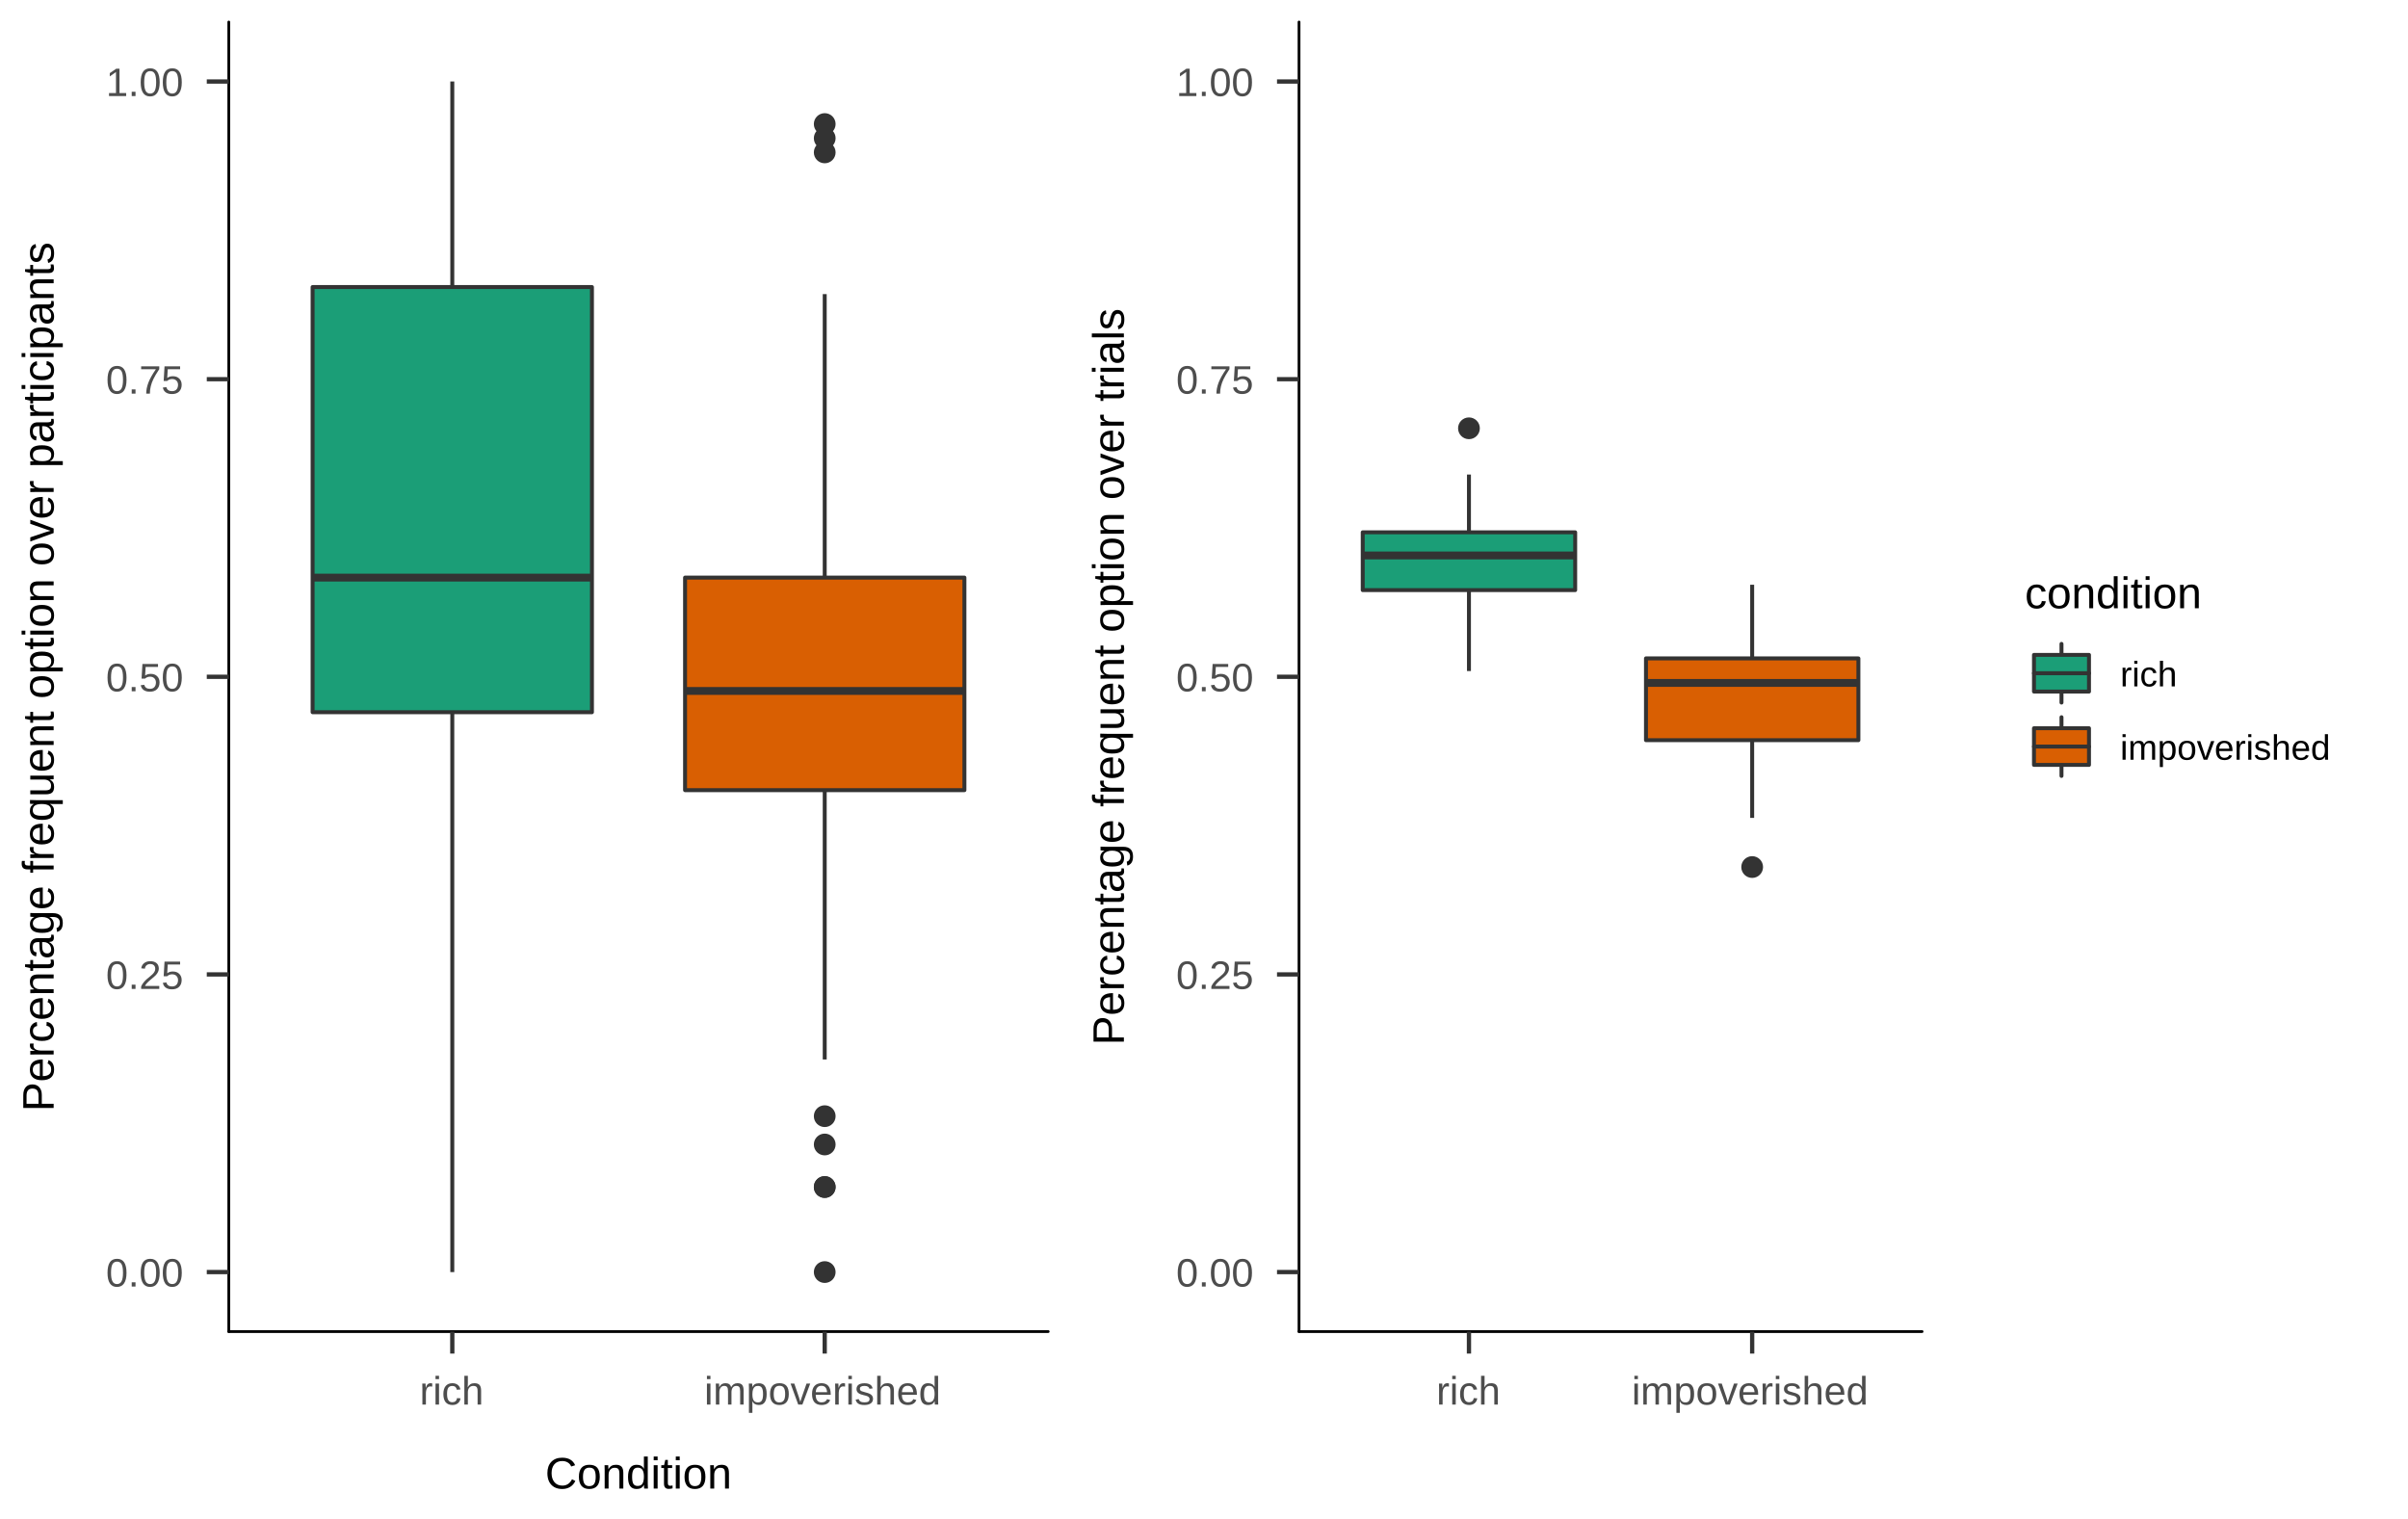
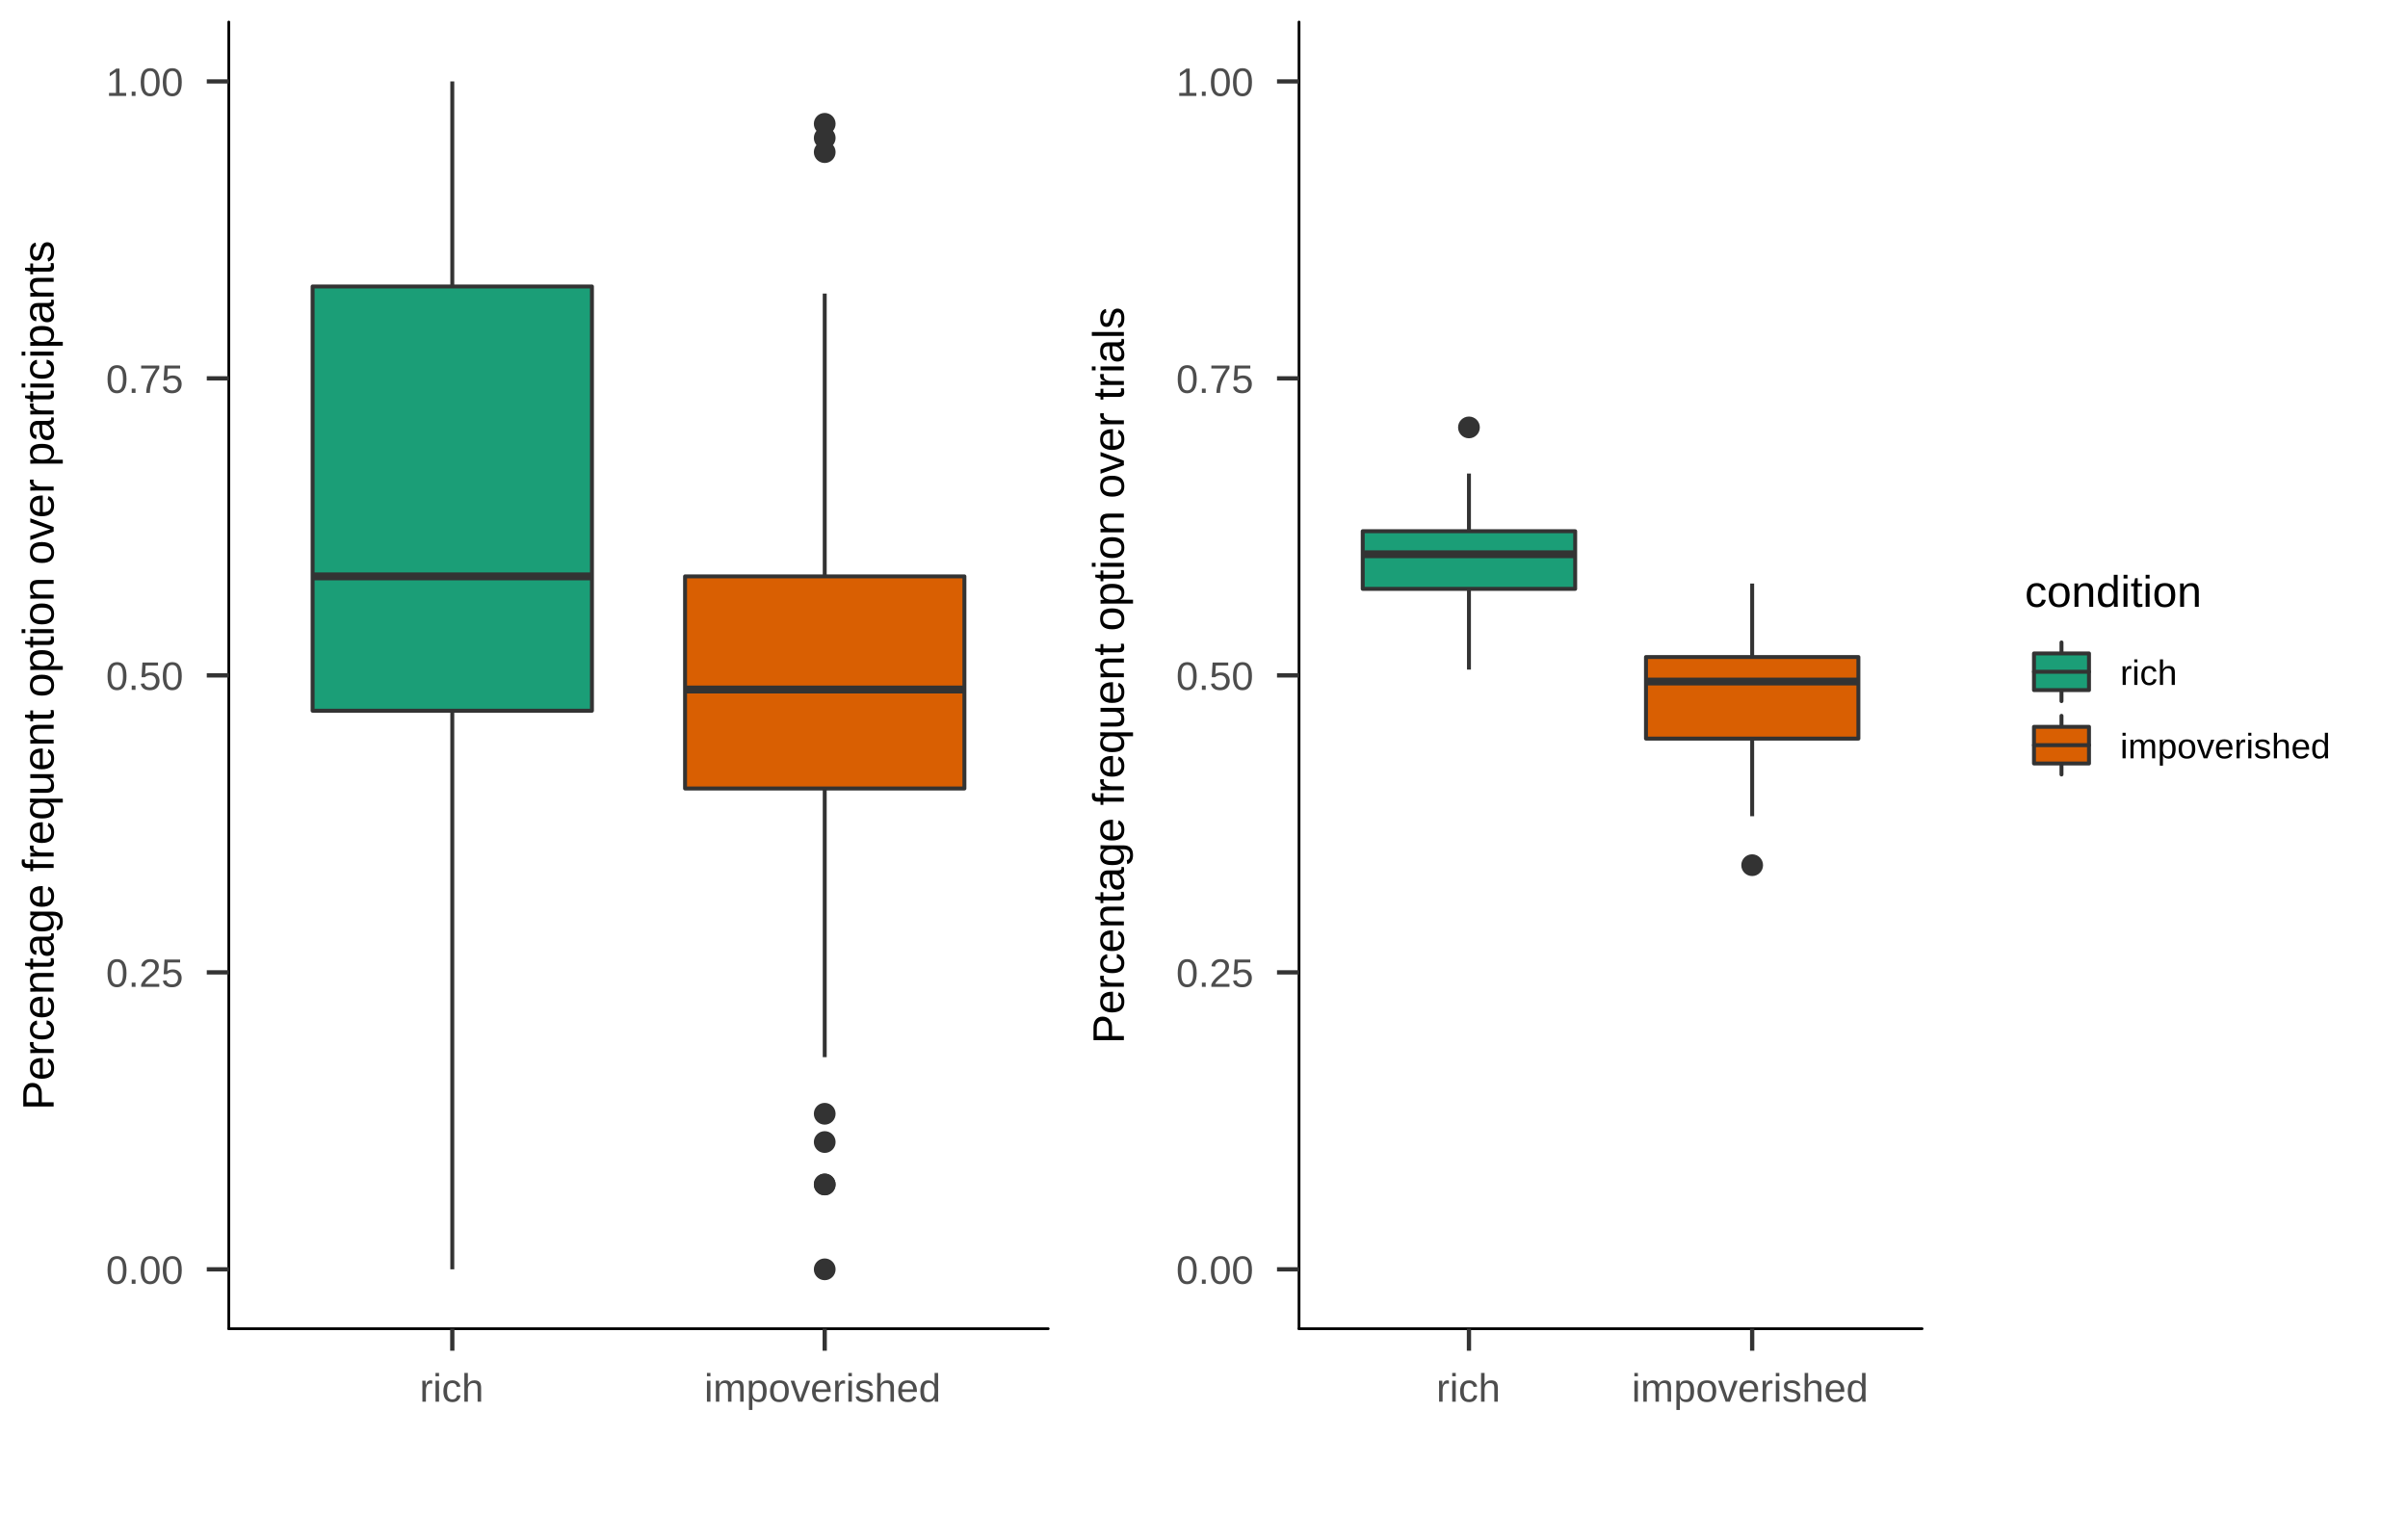
- <svg xmlns="http://www.w3.org/2000/svg" viewBox="0 0 654.00 412.50">
+ <svg xmlns="http://www.w3.org/2000/svg" viewBox="0 0 654.00 411.75">
  <defs>
    <style type="text/css">
    line, polyline, path, rect, circle {
      fill: none;
      stroke: #000000;
      stroke-linecap: round;
      stroke-linejoin: round;
      stroke-miterlimit: 10.00;
    }
  </style>
  </defs>
  <rect width="100%" height="100%" style="stroke: none; fill: #FFFFFF;" />
  <defs>
-     <clipPath id="cpMHwyOTAuNjY3fDQxMi41fDA=">
-       <rect x="0.00" y="0.00" width="290.67" height="412.50" />
+     <clipPath id="cpMHwyOTAuNjY3fDQxMS43NXww">
+       <rect x="0.00" y="0.00" width="290.67" height="411.75" />
    </clipPath>
  </defs>
-   <rect x="0.00" y="0.00" width="290.67" height="412.50" style="stroke-width: 1.16; stroke: #FFFFFF; fill: #FFFFFF;" clip-path="url(#cpMHwyOTAuNjY3fDQxMi41fDA=)" />
+   <rect x="0.00" y="0.00" width="290.67" height="411.75" style="stroke-width: 1.16; stroke: #FFFFFF; fill: #FFFFFF;" clip-path="url(#cpMHwyOTAuNjY3fDQxMS43NXww)" />
  <defs>
-     <clipPath id="cpMHw2NTR8NDEyLjV8MA==">
-       <rect x="0.00" y="0.00" width="654.00" height="412.50" />
+     <clipPath id="cpMHw2NTR8NDExLjc1fDA=">
+       <rect x="0.00" y="0.00" width="654.00" height="411.75" />
    </clipPath>
  </defs>
  <defs>
-     <clipPath id="cpNjIuMTQwOHwyODQuNjg5fDM2MS42NDN8NS45Nzc1OA==">
-       <rect x="62.14" y="5.98" width="222.55" height="355.67" />
+     <clipPath id="cpNjIuMTQwOHwyODQuNjg5fDM2MC44OTN8NS45Nzc1OA==">
+       <rect x="62.14" y="5.98" width="222.55" height="354.92" />
    </clipPath>
  </defs>
-   <rect x="62.14" y="5.98" width="222.55" height="355.67" style="stroke-width: 1.16; stroke: none; fill: #FFFFFF;" clip-path="url(#cpNjIuMTQwOHwyODQuNjg5fDM2MS42NDN8NS45Nzc1OA==)" />
-   <line x1="122.84" y1="77.96" x2="122.84" y2="22.14" style="stroke-width: 1.07; stroke: #333333; stroke-linecap: butt;" clip-path="url(#cpNjIuMTQwOHwyODQuNjg5fDM2MS42NDN8NS45Nzc1OA==)" />
-   <line x1="122.84" y1="193.43" x2="122.84" y2="345.48" style="stroke-width: 1.07; stroke: #333333; stroke-linecap: butt;" clip-path="url(#cpNjIuMTQwOHwyODQuNjg5fDM2MS42NDN8NS45Nzc1OA==)" />
-   <polyline points="84.90,77.96 84.90,193.43 160.77,193.43 160.77,77.96 84.90,77.96 " style="stroke-width: 1.07; stroke: #333333; fill: #1B9E77;" clip-path="url(#cpNjIuMTQwOHwyODQuNjg5fDM2MS42NDN8NS45Nzc1OA==)" />
-   <line x1="84.90" y1="156.87" x2="160.77" y2="156.87" style="stroke-width: 2.13; stroke: #333333; stroke-linecap: butt;" clip-path="url(#cpNjIuMTQwOHwyODQuNjg5fDM2MS42NDN8NS45Nzc1OA==)" />
-   <circle cx="223.99" cy="345.48" r="1.95pt" style="stroke-width: 0.71; stroke: #333333; fill: #333333;" clip-path="url(#cpNjIuMTQwOHwyODQuNjg5fDM2MS42NDN8NS45Nzc1OA==)" />
-   <circle cx="223.99" cy="322.38" r="1.95pt" style="stroke-width: 0.71; stroke: #333333; fill: #333333;" clip-path="url(#cpNjIuMTQwOHwyODQuNjg5fDM2MS42NDN8NS45Nzc1OA==)" />
-   <circle cx="223.99" cy="37.54" r="1.95pt" style="stroke-width: 0.71; stroke: #333333; fill: #333333;" clip-path="url(#cpNjIuMTQwOHwyODQuNjg5fDM2MS42NDN8NS45Nzc1OA==)" />
-   <circle cx="223.99" cy="303.14" r="1.95pt" style="stroke-width: 0.71; stroke: #333333; fill: #333333;" clip-path="url(#cpNjIuMTQwOHwyODQuNjg5fDM2MS42NDN8NS45Nzc1OA==)" />
-   <circle cx="223.99" cy="322.38" r="1.95pt" style="stroke-width: 0.71; stroke: #333333; fill: #333333;" clip-path="url(#cpNjIuMTQwOHwyODQuNjg5fDM2MS42NDN8NS45Nzc1OA==)" />
-   <circle cx="223.99" cy="41.39" r="1.95pt" style="stroke-width: 0.71; stroke: #333333; fill: #333333;" clip-path="url(#cpNjIuMTQwOHwyODQuNjg5fDM2MS42NDN8NS45Nzc1OA==)" />
-   <circle cx="223.99" cy="310.83" r="1.95pt" style="stroke-width: 0.71; stroke: #333333; fill: #333333;" clip-path="url(#cpNjIuMTQwOHwyODQuNjg5fDM2MS42NDN8NS45Nzc1OA==)" />
-   <circle cx="223.99" cy="33.69" r="1.95pt" style="stroke-width: 0.71; stroke: #333333; fill: #333333;" clip-path="url(#cpNjIuMTQwOHwyODQuNjg5fDM2MS42NDN8NS45Nzc1OA==)" />
-   <line x1="223.99" y1="156.87" x2="223.99" y2="79.88" style="stroke-width: 1.07; stroke: #333333; stroke-linecap: butt;" clip-path="url(#cpNjIuMTQwOHwyODQuNjg5fDM2MS42NDN8NS45Nzc1OA==)" />
-   <line x1="223.99" y1="214.60" x2="223.99" y2="287.74" style="stroke-width: 1.07; stroke: #333333; stroke-linecap: butt;" clip-path="url(#cpNjIuMTQwOHwyODQuNjg5fDM2MS42NDN8NS45Nzc1OA==)" />
-   <polyline points="186.06,156.87 186.06,214.60 261.93,214.60 261.93,156.87 186.06,156.87 " style="stroke-width: 1.07; stroke: #333333; fill: #D95F02;" clip-path="url(#cpNjIuMTQwOHwyODQuNjg5fDM2MS42NDN8NS45Nzc1OA==)" />
-   <line x1="186.06" y1="187.66" x2="261.93" y2="187.66" style="stroke-width: 2.13; stroke: #333333; stroke-linecap: butt;" clip-path="url(#cpNjIuMTQwOHwyODQuNjg5fDM2MS42NDN8NS45Nzc1OA==)" />
+   <rect x="62.14" y="5.98" width="222.55" height="354.92" style="stroke-width: 1.16; stroke: none; fill: #FFFFFF;" clip-path="url(#cpNjIuMTQwOHwyODQuNjg5fDM2MC44OTN8NS45Nzc1OA==)" />
+   <line x1="122.84" y1="77.81" x2="122.84" y2="22.11" style="stroke-width: 1.07; stroke: #333333; stroke-linecap: butt;" clip-path="url(#cpNjIuMTQwOHwyODQuNjg5fDM2MC44OTN8NS45Nzc1OA==)" />
+   <line x1="122.84" y1="193.04" x2="122.84" y2="344.76" style="stroke-width: 1.07; stroke: #333333; stroke-linecap: butt;" clip-path="url(#cpNjIuMTQwOHwyODQuNjg5fDM2MC44OTN8NS45Nzc1OA==)" />
+   <polyline points="84.90,77.81 84.90,193.04 160.77,193.04 160.77,77.81 84.90,77.81 " style="stroke-width: 1.07; stroke: #333333; fill: #1B9E77;" clip-path="url(#cpNjIuMTQwOHwyODQuNjg5fDM2MC44OTN8NS45Nzc1OA==)" />
+   <line x1="84.90" y1="156.55" x2="160.77" y2="156.55" style="stroke-width: 2.13; stroke: #333333; stroke-linecap: butt;" clip-path="url(#cpNjIuMTQwOHwyODQuNjg5fDM2MC44OTN8NS45Nzc1OA==)" />
+   <circle cx="223.99" cy="344.76" r="1.95pt" style="stroke-width: 0.71; stroke: #333333; fill: #333333;" clip-path="url(#cpNjIuMTQwOHwyODQuNjg5fDM2MC44OTN8NS45Nzc1OA==)" />
+   <circle cx="223.99" cy="321.71" r="1.95pt" style="stroke-width: 0.71; stroke: #333333; fill: #333333;" clip-path="url(#cpNjIuMTQwOHwyODQuNjg5fDM2MC44OTN8NS45Nzc1OA==)" />
+   <circle cx="223.99" cy="37.47" r="1.95pt" style="stroke-width: 0.71; stroke: #333333; fill: #333333;" clip-path="url(#cpNjIuMTQwOHwyODQuNjg5fDM2MC44OTN8NS45Nzc1OA==)" />
+   <circle cx="223.99" cy="302.51" r="1.95pt" style="stroke-width: 0.71; stroke: #333333; fill: #333333;" clip-path="url(#cpNjIuMTQwOHwyODQuNjg5fDM2MC44OTN8NS45Nzc1OA==)" />
+   <circle cx="223.99" cy="321.71" r="1.95pt" style="stroke-width: 0.71; stroke: #333333; fill: #333333;" clip-path="url(#cpNjIuMTQwOHwyODQuNjg5fDM2MC44OTN8NS45Nzc1OA==)" />
+   <circle cx="223.99" cy="41.32" r="1.95pt" style="stroke-width: 0.71; stroke: #333333; fill: #333333;" clip-path="url(#cpNjIuMTQwOHwyODQuNjg5fDM2MC44OTN8NS45Nzc1OA==)" />
+   <circle cx="223.99" cy="310.19" r="1.95pt" style="stroke-width: 0.71; stroke: #333333; fill: #333333;" clip-path="url(#cpNjIuMTQwOHwyODQuNjg5fDM2MC44OTN8NS45Nzc1OA==)" />
+   <circle cx="223.99" cy="33.63" r="1.95pt" style="stroke-width: 0.71; stroke: #333333; fill: #333333;" clip-path="url(#cpNjIuMTQwOHwyODQuNjg5fDM2MC44OTN8NS45Nzc1OA==)" />
+   <line x1="223.99" y1="156.55" x2="223.99" y2="79.73" style="stroke-width: 1.07; stroke: #333333; stroke-linecap: butt;" clip-path="url(#cpNjIuMTQwOHwyODQuNjg5fDM2MC44OTN8NS45Nzc1OA==)" />
+   <line x1="223.99" y1="214.16" x2="223.99" y2="287.14" style="stroke-width: 1.07; stroke: #333333; stroke-linecap: butt;" clip-path="url(#cpNjIuMTQwOHwyODQuNjg5fDM2MC44OTN8NS45Nzc1OA==)" />
+   <polyline points="186.06,156.55 186.06,214.16 261.93,214.16 261.93,156.55 186.06,156.55 " style="stroke-width: 1.07; stroke: #333333; fill: #D95F02;" clip-path="url(#cpNjIuMTQwOHwyODQuNjg5fDM2MC44OTN8NS45Nzc1OA==)" />
+   <line x1="186.06" y1="187.28" x2="261.93" y2="187.28" style="stroke-width: 2.13; stroke: #333333; stroke-linecap: butt;" clip-path="url(#cpNjIuMTQwOHwyODQuNjg5fDM2MC44OTN8NS45Nzc1OA==)" />
  <defs>
-     <clipPath id="cpMHw2NTR8NDEyLjV8MA==">
-       <rect x="0.00" y="0.00" width="654.00" height="412.50" />
+     <clipPath id="cpMHw2NTR8NDExLjc1fDA=">
+       <rect x="0.00" y="0.00" width="654.00" height="411.75" />
    </clipPath>
  </defs>
-   <polyline points="62.14,361.64 62.14,5.98 " style="stroke-width: 0.75;" clip-path="url(#cpMHw2NTR8NDEyLjV8MA==)" />
-   <g clip-path="url(#cpMHw2NTR8NDEyLjV8MA==)">
-     <text x="28.78" y="349.41" style="font-size: 10.80px; fill: #4D4D4D; font-family: Arial;" textLength="21.41px" lengthAdjust="spacingAndGlyphs">0.00</text>
+   <polyline points="62.14,360.89 62.14,5.98 " style="stroke-width: 0.75;" clip-path="url(#cpMHw2NTR8NDExLjc1fDA=)" />
+   <g clip-path="url(#cpMHw2NTR8NDExLjc1fDA=)">
+     <text x="28.78" y="348.70" style="font-size: 10.80px; fill: #4D4D4D; font-family: Arial;" textLength="21.41px" lengthAdjust="spacingAndGlyphs">0.00</text>
  </g>
-   <g clip-path="url(#cpMHw2NTR8NDEyLjV8MA==)">
-     <text x="28.78" y="268.58" style="font-size: 10.80px; fill: #4D4D4D; font-family: Arial;" textLength="21.41px" lengthAdjust="spacingAndGlyphs">0.25</text>
+   <g clip-path="url(#cpMHw2NTR8NDExLjc1fDA=)">
+     <text x="28.78" y="268.04" style="font-size: 10.80px; fill: #4D4D4D; font-family: Arial;" textLength="21.41px" lengthAdjust="spacingAndGlyphs">0.25</text>
  </g>
-   <g clip-path="url(#cpMHw2NTR8NDEyLjV8MA==)">
-     <text x="28.78" y="187.75" style="font-size: 10.80px; fill: #4D4D4D; font-family: Arial;" textLength="21.41px" lengthAdjust="spacingAndGlyphs">0.50</text>
+   <g clip-path="url(#cpMHw2NTR8NDExLjc1fDA=)">
+     <text x="28.78" y="187.37" style="font-size: 10.80px; fill: #4D4D4D; font-family: Arial;" textLength="21.41px" lengthAdjust="spacingAndGlyphs">0.50</text>
  </g>
-   <g clip-path="url(#cpMHw2NTR8NDEyLjV8MA==)">
-     <text x="28.78" y="106.91" style="font-size: 10.80px; fill: #4D4D4D; font-family: Arial;" textLength="21.41px" lengthAdjust="spacingAndGlyphs">0.75</text>
+   <g clip-path="url(#cpMHw2NTR8NDExLjc1fDA=)">
+     <text x="28.78" y="106.71" style="font-size: 10.80px; fill: #4D4D4D; font-family: Arial;" textLength="21.41px" lengthAdjust="spacingAndGlyphs">0.75</text>
  </g>
-   <g clip-path="url(#cpMHw2NTR8NDEyLjV8MA==)">
-     <text x="28.78" y="26.08" style="font-size: 10.80px; fill: #4D4D4D; font-family: Arial;" textLength="21.41px" lengthAdjust="spacingAndGlyphs">1.00</text>
+   <g clip-path="url(#cpMHw2NTR8NDExLjc1fDA=)">
+     <text x="28.78" y="26.05" style="font-size: 10.80px; fill: #4D4D4D; font-family: Arial;" textLength="21.41px" lengthAdjust="spacingAndGlyphs">1.00</text>
  </g>
-   <polyline points="56.16,345.48 62.14,345.48 " style="stroke-width: 1.16; stroke: #333333; stroke-linecap: butt;" clip-path="url(#cpMHw2NTR8NDEyLjV8MA==)" />
-   <polyline points="56.16,264.64 62.14,264.64 " style="stroke-width: 1.16; stroke: #333333; stroke-linecap: butt;" clip-path="url(#cpMHw2NTR8NDEyLjV8MA==)" />
-   <polyline points="56.16,183.81 62.14,183.81 " style="stroke-width: 1.16; stroke: #333333; stroke-linecap: butt;" clip-path="url(#cpMHw2NTR8NDEyLjV8MA==)" />
-   <polyline points="56.16,102.98 62.14,102.98 " style="stroke-width: 1.16; stroke: #333333; stroke-linecap: butt;" clip-path="url(#cpMHw2NTR8NDEyLjV8MA==)" />
-   <polyline points="56.16,22.14 62.14,22.14 " style="stroke-width: 1.16; stroke: #333333; stroke-linecap: butt;" clip-path="url(#cpMHw2NTR8NDEyLjV8MA==)" />
-   <polyline points="62.14,361.64 284.69,361.64 " style="stroke-width: 0.75;" clip-path="url(#cpMHw2NTR8NDEyLjV8MA==)" />
-   <polyline points="122.84,367.62 122.84,361.64 " style="stroke-width: 1.16; stroke: #333333; stroke-linecap: butt;" clip-path="url(#cpMHw2NTR8NDEyLjV8MA==)" />
-   <polyline points="223.99,367.62 223.99,361.64 " style="stroke-width: 1.16; stroke: #333333; stroke-linecap: butt;" clip-path="url(#cpMHw2NTR8NDEyLjV8MA==)" />
-   <g clip-path="url(#cpMHw2NTR8NDEyLjV8MA==)">
-     <text x="113.97" y="381.47" style="font-size: 10.80px; fill: #4D4D4D; font-family: Arial;" textLength="17.72px" lengthAdjust="spacingAndGlyphs">rich</text>
+   <polyline points="56.16,344.76 62.14,344.76 " style="stroke-width: 1.16; stroke: #333333; stroke-linecap: butt;" clip-path="url(#cpMHw2NTR8NDExLjc1fDA=)" />
+   <polyline points="56.16,264.10 62.14,264.10 " style="stroke-width: 1.16; stroke: #333333; stroke-linecap: butt;" clip-path="url(#cpMHw2NTR8NDExLjc1fDA=)" />
+   <polyline points="56.16,183.44 62.14,183.44 " style="stroke-width: 1.16; stroke: #333333; stroke-linecap: butt;" clip-path="url(#cpMHw2NTR8NDExLjc1fDA=)" />
+   <polyline points="56.16,102.77 62.14,102.77 " style="stroke-width: 1.16; stroke: #333333; stroke-linecap: butt;" clip-path="url(#cpMHw2NTR8NDExLjc1fDA=)" />
+   <polyline points="56.16,22.11 62.14,22.11 " style="stroke-width: 1.16; stroke: #333333; stroke-linecap: butt;" clip-path="url(#cpMHw2NTR8NDExLjc1fDA=)" />
+   <polyline points="62.14,360.89 284.69,360.89 " style="stroke-width: 0.75;" clip-path="url(#cpMHw2NTR8NDExLjc1fDA=)" />
+   <polyline points="122.84,366.87 122.84,360.89 " style="stroke-width: 1.16; stroke: #333333; stroke-linecap: butt;" clip-path="url(#cpMHw2NTR8NDExLjc1fDA=)" />
+   <polyline points="223.99,366.87 223.99,360.89 " style="stroke-width: 1.16; stroke: #333333; stroke-linecap: butt;" clip-path="url(#cpMHw2NTR8NDExLjc1fDA=)" />
+   <g clip-path="url(#cpMHw2NTR8NDExLjc1fDA=)">
+     <text x="113.97" y="380.72" style="font-size: 10.80px; fill: #4D4D4D; font-family: Arial;" textLength="17.72px" lengthAdjust="spacingAndGlyphs">rich</text>
  </g>
-   <g clip-path="url(#cpMHw2NTR8NDEyLjV8MA==)">
-     <text x="191.28" y="381.47" style="font-size: 10.80px; fill: #4D4D4D; font-family: Arial;" textLength="65.42px" lengthAdjust="spacingAndGlyphs">impoverished</text>
+   <g clip-path="url(#cpMHw2NTR8NDExLjc1fDA=)">
+     <text x="191.28" y="380.72" style="font-size: 10.80px; fill: #4D4D4D; font-family: Arial;" textLength="65.42px" lengthAdjust="spacingAndGlyphs">impoverished</text>
  </g>
-   <g clip-path="url(#cpMHw2NTR8NDEyLjV8MA==)">
-     <text x="148.06" y="404.27" style="font-size: 12.00px; font-family: Arial;" textLength="50.70px" lengthAdjust="spacingAndGlyphs">Condition</text>
+   <g clip-path="url(#cpMHw2NTR8NDExLjc1fDA=)">
+     <text x="171.75" y="403.52" style="font-size: 12.00px; font-family: Arial;" textLength="3.33px" lengthAdjust="spacingAndGlyphs"> </text>
  </g>
-   <g clip-path="url(#cpMHw2NTR8NDEyLjV8MA==)">
-     <text transform="translate(14.57,301.89) rotate(-90)" style="font-size: 12.00px; font-family: Arial;" textLength="236.15px" lengthAdjust="spacingAndGlyphs">Percentage frequent option over participants</text>
+   <g clip-path="url(#cpMHw2NTR8NDExLjc1fDA=)">
+     <text transform="translate(14.57,301.51) rotate(-90)" style="font-size: 12.00px; font-family: Arial;" textLength="236.15px" lengthAdjust="spacingAndGlyphs">Percentage frequent option over participants</text>
  </g>
  <defs>
-     <clipPath id="cpMjkwLjY2N3w2NTR8NDEyLjV8MA==">
-       <rect x="290.67" y="0.00" width="363.33" height="412.50" />
+     <clipPath id="cpMjkwLjY2N3w2NTR8NDExLjc1fDA=">
+       <rect x="290.67" y="0.00" width="363.33" height="411.75" />
    </clipPath>
  </defs>
-   <rect x="290.67" y="0.00" width="363.33" height="412.50" style="stroke-width: 1.16; stroke: #FFFFFF; fill: #FFFFFF;" clip-path="url(#cpMjkwLjY2N3w2NTR8NDEyLjV8MA==)" />
+   <rect x="290.67" y="0.00" width="363.33" height="411.75" style="stroke-width: 1.16; stroke: #FFFFFF; fill: #FFFFFF;" clip-path="url(#cpMjkwLjY2N3w2NTR8NDExLjc1fDA=)" />
  <defs>
-     <clipPath id="cpMHw2NTR8NDEyLjV8MA==">
-       <rect x="0.00" y="0.00" width="654.00" height="412.50" />
+     <clipPath id="cpMHw2NTR8NDExLjc1fDA=">
+       <rect x="0.00" y="0.00" width="654.00" height="411.75" />
    </clipPath>
  </defs>
  <defs>
-     <clipPath id="cpMzUyLjgwOHw1MjIuMDM0fDM2MS42NDN8NS45Nzc1OA==">
-       <rect x="352.81" y="5.98" width="169.23" height="355.67" />
+     <clipPath id="cpMzUyLjgwOHw1MjIuMDM0fDM2MC44OTN8NS45Nzc1OA==">
+       <rect x="352.81" y="5.98" width="169.23" height="354.92" />
    </clipPath>
  </defs>
-   <rect x="352.81" y="5.98" width="169.23" height="355.67" style="stroke-width: 1.16; stroke: none; fill: #FFFFFF;" clip-path="url(#cpMzUyLjgwOHw1MjIuMDM0fDM2MS42NDN8NS45Nzc1OA==)" />
-   <circle cx="398.96" cy="116.32" r="1.95pt" style="stroke-width: 0.71; stroke: #333333; fill: #333333;" clip-path="url(#cpMzUyLjgwOHw1MjIuMDM0fDM2MS42NDN8NS45Nzc1OA==)" />
-   <line x1="398.96" y1="144.57" x2="398.96" y2="128.88" style="stroke-width: 1.07; stroke: #333333; stroke-linecap: butt;" clip-path="url(#cpMzUyLjgwOHw1MjIuMDM0fDM2MS42NDN8NS45Nzc1OA==)" />
-   <line x1="398.96" y1="160.27" x2="398.96" y2="182.24" style="stroke-width: 1.07; stroke: #333333; stroke-linecap: butt;" clip-path="url(#cpMzUyLjgwOHw1MjIuMDM0fDM2MS42NDN8NS45Nzc1OA==)" />
-   <polyline points="370.11,144.57 370.11,160.27 427.81,160.27 427.81,144.57 370.11,144.57 " style="stroke-width: 1.07; stroke: #333333; fill: #1B9E77;" clip-path="url(#cpMzUyLjgwOHw1MjIuMDM0fDM2MS42NDN8NS45Nzc1OA==)" />
-   <line x1="370.11" y1="150.85" x2="427.81" y2="150.85" style="stroke-width: 2.13; stroke: #333333; stroke-linecap: butt;" clip-path="url(#cpMzUyLjgwOHw1MjIuMDM0fDM2MS42NDN8NS45Nzc1OA==)" />
-   <circle cx="475.88" cy="235.48" r="1.95pt" style="stroke-width: 0.71; stroke: #333333; fill: #333333;" clip-path="url(#cpMzUyLjgwOHw1MjIuMDM0fDM2MS42NDN8NS45Nzc1OA==)" />
-   <line x1="475.88" y1="178.81" x2="475.88" y2="158.81" style="stroke-width: 1.07; stroke: #333333; stroke-linecap: butt;" clip-path="url(#cpMzUyLjgwOHw1MjIuMDM0fDM2MS42NDN8NS45Nzc1OA==)" />
-   <line x1="475.88" y1="201.02" x2="475.88" y2="222.14" style="stroke-width: 1.07; stroke: #333333; stroke-linecap: butt;" clip-path="url(#cpMzUyLjgwOHw1MjIuMDM0fDM2MS42NDN8NS45Nzc1OA==)" />
-   <polyline points="447.04,178.81 447.04,201.02 504.73,201.02 504.73,178.81 447.04,178.81 " style="stroke-width: 1.07; stroke: #333333; fill: #D95F02;" clip-path="url(#cpMzUyLjgwOHw1MjIuMDM0fDM2MS42NDN8NS45Nzc1OA==)" />
-   <line x1="447.04" y1="185.48" x2="504.73" y2="185.48" style="stroke-width: 2.13; stroke: #333333; stroke-linecap: butt;" clip-path="url(#cpMzUyLjgwOHw1MjIuMDM0fDM2MS42NDN8NS45Nzc1OA==)" />
+   <rect x="352.81" y="5.98" width="169.23" height="354.92" style="stroke-width: 1.16; stroke: none; fill: #FFFFFF;" clip-path="url(#cpMzUyLjgwOHw1MjIuMDM0fDM2MC44OTN8NS45Nzc1OA==)" />
+   <circle cx="398.96" cy="116.09" r="1.95pt" style="stroke-width: 0.71; stroke: #333333; fill: #333333;" clip-path="url(#cpMzUyLjgwOHw1MjIuMDM0fDM2MC44OTN8NS45Nzc1OA==)" />
+   <line x1="398.96" y1="144.28" x2="398.96" y2="128.62" style="stroke-width: 1.07; stroke: #333333; stroke-linecap: butt;" clip-path="url(#cpMzUyLjgwOHw1MjIuMDM0fDM2MC44OTN8NS45Nzc1OA==)" />
+   <line x1="398.96" y1="159.94" x2="398.96" y2="181.87" style="stroke-width: 1.07; stroke: #333333; stroke-linecap: butt;" clip-path="url(#cpMzUyLjgwOHw1MjIuMDM0fDM2MC44OTN8NS45Nzc1OA==)" />
+   <polyline points="370.11,144.28 370.11,159.94 427.81,159.94 427.81,144.28 370.11,144.28 " style="stroke-width: 1.07; stroke: #333333; fill: #1B9E77;" clip-path="url(#cpMzUyLjgwOHw1MjIuMDM0fDM2MC44OTN8NS45Nzc1OA==)" />
+   <line x1="370.11" y1="150.54" x2="427.81" y2="150.54" style="stroke-width: 2.13; stroke: #333333; stroke-linecap: butt;" clip-path="url(#cpMzUyLjgwOHw1MjIuMDM0fDM2MC44OTN8NS45Nzc1OA==)" />
+   <circle cx="475.88" cy="234.99" r="1.95pt" style="stroke-width: 0.71; stroke: #333333; fill: #333333;" clip-path="url(#cpMzUyLjgwOHw1MjIuMDM0fDM2MC44OTN8NS45Nzc1OA==)" />
+   <line x1="475.88" y1="178.45" x2="475.88" y2="158.49" style="stroke-width: 1.07; stroke: #333333; stroke-linecap: butt;" clip-path="url(#cpMzUyLjgwOHw1MjIuMDM0fDM2MC44OTN8NS45Nzc1OA==)" />
+   <line x1="475.88" y1="200.61" x2="475.88" y2="221.69" style="stroke-width: 1.07; stroke: #333333; stroke-linecap: butt;" clip-path="url(#cpMzUyLjgwOHw1MjIuMDM0fDM2MC44OTN8NS45Nzc1OA==)" />
+   <polyline points="447.04,178.45 447.04,200.61 504.73,200.61 504.73,178.45 447.04,178.45 " style="stroke-width: 1.07; stroke: #333333; fill: #D95F02;" clip-path="url(#cpMzUyLjgwOHw1MjIuMDM0fDM2MC44OTN8NS45Nzc1OA==)" />
+   <line x1="447.04" y1="185.10" x2="504.73" y2="185.10" style="stroke-width: 2.13; stroke: #333333; stroke-linecap: butt;" clip-path="url(#cpMzUyLjgwOHw1MjIuMDM0fDM2MC44OTN8NS45Nzc1OA==)" />
  <defs>
-     <clipPath id="cpMHw2NTR8NDEyLjV8MA==">
-       <rect x="0.00" y="0.00" width="654.00" height="412.50" />
+     <clipPath id="cpMHw2NTR8NDExLjc1fDA=">
+       <rect x="0.00" y="0.00" width="654.00" height="411.75" />
    </clipPath>
  </defs>
-   <polyline points="352.81,361.64 352.81,5.98 " style="stroke-width: 0.75;" clip-path="url(#cpMHw2NTR8NDEyLjV8MA==)" />
-   <g clip-path="url(#cpMHw2NTR8NDEyLjV8MA==)">
-     <text x="319.44" y="349.41" style="font-size: 10.80px; fill: #4D4D4D; font-family: Arial;" textLength="21.41px" lengthAdjust="spacingAndGlyphs">0.00</text>
+   <polyline points="352.81,360.89 352.81,5.98 " style="stroke-width: 0.75;" clip-path="url(#cpMHw2NTR8NDExLjc1fDA=)" />
+   <g clip-path="url(#cpMHw2NTR8NDExLjc1fDA=)">
+     <text x="319.44" y="348.70" style="font-size: 10.80px; fill: #4D4D4D; font-family: Arial;" textLength="21.41px" lengthAdjust="spacingAndGlyphs">0.00</text>
  </g>
-   <g clip-path="url(#cpMHw2NTR8NDEyLjV8MA==)">
-     <text x="319.44" y="268.58" style="font-size: 10.80px; fill: #4D4D4D; font-family: Arial;" textLength="21.41px" lengthAdjust="spacingAndGlyphs">0.25</text>
+   <g clip-path="url(#cpMHw2NTR8NDExLjc1fDA=)">
+     <text x="319.44" y="268.04" style="font-size: 10.80px; fill: #4D4D4D; font-family: Arial;" textLength="21.41px" lengthAdjust="spacingAndGlyphs">0.25</text>
  </g>
-   <g clip-path="url(#cpMHw2NTR8NDEyLjV8MA==)">
-     <text x="319.44" y="187.75" style="font-size: 10.80px; fill: #4D4D4D; font-family: Arial;" textLength="21.41px" lengthAdjust="spacingAndGlyphs">0.50</text>
+   <g clip-path="url(#cpMHw2NTR8NDExLjc1fDA=)">
+     <text x="319.44" y="187.37" style="font-size: 10.80px; fill: #4D4D4D; font-family: Arial;" textLength="21.41px" lengthAdjust="spacingAndGlyphs">0.50</text>
  </g>
-   <g clip-path="url(#cpMHw2NTR8NDEyLjV8MA==)">
-     <text x="319.44" y="106.91" style="font-size: 10.80px; fill: #4D4D4D; font-family: Arial;" textLength="21.41px" lengthAdjust="spacingAndGlyphs">0.75</text>
+   <g clip-path="url(#cpMHw2NTR8NDExLjc1fDA=)">
+     <text x="319.44" y="106.71" style="font-size: 10.80px; fill: #4D4D4D; font-family: Arial;" textLength="21.41px" lengthAdjust="spacingAndGlyphs">0.75</text>
  </g>
-   <g clip-path="url(#cpMHw2NTR8NDEyLjV8MA==)">
-     <text x="319.44" y="26.08" style="font-size: 10.80px; fill: #4D4D4D; font-family: Arial;" textLength="21.41px" lengthAdjust="spacingAndGlyphs">1.00</text>
+   <g clip-path="url(#cpMHw2NTR8NDExLjc1fDA=)">
+     <text x="319.44" y="26.05" style="font-size: 10.80px; fill: #4D4D4D; font-family: Arial;" textLength="21.41px" lengthAdjust="spacingAndGlyphs">1.00</text>
  </g>
-   <polyline points="346.83,345.48 352.81,345.48 " style="stroke-width: 1.16; stroke: #333333; stroke-linecap: butt;" clip-path="url(#cpMHw2NTR8NDEyLjV8MA==)" />
-   <polyline points="346.83,264.64 352.81,264.64 " style="stroke-width: 1.16; stroke: #333333; stroke-linecap: butt;" clip-path="url(#cpMHw2NTR8NDEyLjV8MA==)" />
-   <polyline points="346.83,183.81 352.81,183.81 " style="stroke-width: 1.16; stroke: #333333; stroke-linecap: butt;" clip-path="url(#cpMHw2NTR8NDEyLjV8MA==)" />
-   <polyline points="346.83,102.98 352.81,102.98 " style="stroke-width: 1.16; stroke: #333333; stroke-linecap: butt;" clip-path="url(#cpMHw2NTR8NDEyLjV8MA==)" />
-   <polyline points="346.83,22.14 352.81,22.14 " style="stroke-width: 1.16; stroke: #333333; stroke-linecap: butt;" clip-path="url(#cpMHw2NTR8NDEyLjV8MA==)" />
-   <polyline points="352.81,361.64 522.03,361.64 " style="stroke-width: 0.75;" clip-path="url(#cpMHw2NTR8NDEyLjV8MA==)" />
-   <polyline points="398.96,367.62 398.96,361.64 " style="stroke-width: 1.16; stroke: #333333; stroke-linecap: butt;" clip-path="url(#cpMHw2NTR8NDEyLjV8MA==)" />
-   <polyline points="475.88,367.62 475.88,361.64 " style="stroke-width: 1.16; stroke: #333333; stroke-linecap: butt;" clip-path="url(#cpMHw2NTR8NDEyLjV8MA==)" />
-   <g clip-path="url(#cpMHw2NTR8NDEyLjV8MA==)">
-     <text x="390.10" y="381.47" style="font-size: 10.80px; fill: #4D4D4D; font-family: Arial;" textLength="17.72px" lengthAdjust="spacingAndGlyphs">rich</text>
+   <polyline points="346.83,344.76 352.81,344.76 " style="stroke-width: 1.16; stroke: #333333; stroke-linecap: butt;" clip-path="url(#cpMHw2NTR8NDExLjc1fDA=)" />
+   <polyline points="346.83,264.10 352.81,264.10 " style="stroke-width: 1.16; stroke: #333333; stroke-linecap: butt;" clip-path="url(#cpMHw2NTR8NDExLjc1fDA=)" />
+   <polyline points="346.83,183.44 352.81,183.44 " style="stroke-width: 1.16; stroke: #333333; stroke-linecap: butt;" clip-path="url(#cpMHw2NTR8NDExLjc1fDA=)" />
+   <polyline points="346.83,102.77 352.81,102.77 " style="stroke-width: 1.16; stroke: #333333; stroke-linecap: butt;" clip-path="url(#cpMHw2NTR8NDExLjc1fDA=)" />
+   <polyline points="346.83,22.11 352.81,22.11 " style="stroke-width: 1.16; stroke: #333333; stroke-linecap: butt;" clip-path="url(#cpMHw2NTR8NDExLjc1fDA=)" />
+   <polyline points="352.81,360.89 522.03,360.89 " style="stroke-width: 0.75;" clip-path="url(#cpMHw2NTR8NDExLjc1fDA=)" />
+   <polyline points="398.96,366.87 398.96,360.89 " style="stroke-width: 1.16; stroke: #333333; stroke-linecap: butt;" clip-path="url(#cpMHw2NTR8NDExLjc1fDA=)" />
+   <polyline points="475.88,366.87 475.88,360.89 " style="stroke-width: 1.16; stroke: #333333; stroke-linecap: butt;" clip-path="url(#cpMHw2NTR8NDExLjc1fDA=)" />
+   <g clip-path="url(#cpMHw2NTR8NDExLjc1fDA=)">
+     <text x="390.10" y="380.72" style="font-size: 10.80px; fill: #4D4D4D; font-family: Arial;" textLength="17.72px" lengthAdjust="spacingAndGlyphs">rich</text>
  </g>
-   <g clip-path="url(#cpMHw2NTR8NDEyLjV8MA==)">
-     <text x="443.17" y="381.47" style="font-size: 10.80px; fill: #4D4D4D; font-family: Arial;" textLength="65.42px" lengthAdjust="spacingAndGlyphs">impoverished</text>
+   <g clip-path="url(#cpMHw2NTR8NDExLjc1fDA=)">
+     <text x="443.17" y="380.72" style="font-size: 10.80px; fill: #4D4D4D; font-family: Arial;" textLength="65.42px" lengthAdjust="spacingAndGlyphs">impoverished</text>
  </g>
-   <g clip-path="url(#cpMHw2NTR8NDEyLjV8MA==)">
-     <text x="435.75" y="404.27" style="font-size: 12.00px; font-family: Arial;" textLength="3.33px" lengthAdjust="spacingAndGlyphs"> </text>
+   <g clip-path="url(#cpMHw2NTR8NDExLjc1fDA=)">
+     <text x="435.75" y="403.52" style="font-size: 12.00px; font-family: Arial;" textLength="3.33px" lengthAdjust="spacingAndGlyphs"> </text>
  </g>
-   <g clip-path="url(#cpMHw2NTR8NDEyLjV8MA==)">
-     <text transform="translate(305.24,283.87) rotate(-90)" style="font-size: 12.00px; font-family: Arial;" textLength="200.12px" lengthAdjust="spacingAndGlyphs">Percentage frequent option over trials</text>
+   <g clip-path="url(#cpMHw2NTR8NDExLjc1fDA=)">
+     <text transform="translate(305.24,283.50) rotate(-90)" style="font-size: 12.00px; font-family: Arial;" textLength="200.12px" lengthAdjust="spacingAndGlyphs">Percentage frequent option over trials</text>
  </g>
-   <rect x="533.99" y="138.96" width="114.03" height="89.71" style="stroke-width: 1.16; stroke: none; fill: #FFFFFF;" clip-path="url(#cpMHw2NTR8NDEyLjV8MA==)" />
-   <g clip-path="url(#cpMHw2NTR8NDEyLjV8MA==)">
-     <text x="549.93" y="165.19" style="font-size: 12.00px; font-family: Arial;" textLength="48.04px" lengthAdjust="spacingAndGlyphs">condition</text>
+   <rect x="533.99" y="138.58" width="114.03" height="89.71" style="stroke-width: 1.16; stroke: none; fill: #FFFFFF;" clip-path="url(#cpMHw2NTR8NDExLjc1fDA=)" />
+   <g clip-path="url(#cpMHw2NTR8NDExLjc1fDA=)">
+     <text x="549.93" y="164.82" style="font-size: 12.00px; font-family: Arial;" textLength="48.04px" lengthAdjust="spacingAndGlyphs">condition</text>
  </g>
-   <rect x="549.93" y="172.87" width="19.93" height="19.93" style="stroke-width: 1.16; stroke: none;" clip-path="url(#cpMHw2NTR8NDEyLjV8MA==)" />
-   <polyline points="559.89,190.81 559.89,187.82 " style="stroke-width: 1.07; stroke: #333333;" clip-path="url(#cpMHw2NTR8NDEyLjV8MA==)" />
-   <polyline points="559.89,177.86 559.89,174.87 " style="stroke-width: 1.07; stroke: #333333;" clip-path="url(#cpMHw2NTR8NDEyLjV8MA==)" />
-   <rect x="552.42" y="177.86" width="14.94" height="9.96" style="stroke-width: 1.07; stroke: #333333; fill: #1B9E77;" clip-path="url(#cpMHw2NTR8NDEyLjV8MA==)" />
-   <polyline points="552.42,182.84 567.36,182.84 " style="stroke-width: 1.07; stroke: #333333;" clip-path="url(#cpMHw2NTR8NDEyLjV8MA==)" />
-   <rect x="549.93" y="192.80" width="19.93" height="19.93" style="stroke-width: 1.16; stroke: none;" clip-path="url(#cpMHw2NTR8NDEyLjV8MA==)" />
-   <polyline points="559.89,210.73 559.89,207.74 " style="stroke-width: 1.07; stroke: #333333;" clip-path="url(#cpMHw2NTR8NDEyLjV8MA==)" />
-   <polyline points="559.89,197.78 559.89,194.79 " style="stroke-width: 1.07; stroke: #333333;" clip-path="url(#cpMHw2NTR8NDEyLjV8MA==)" />
-   <rect x="552.42" y="197.78" width="14.94" height="9.96" style="stroke-width: 1.07; stroke: #333333; fill: #D95F02;" clip-path="url(#cpMHw2NTR8NDEyLjV8MA==)" />
-   <polyline points="552.42,202.76 567.36,202.76 " style="stroke-width: 1.07; stroke: #333333;" clip-path="url(#cpMHw2NTR8NDEyLjV8MA==)" />
-   <g clip-path="url(#cpMHw2NTR8NDEyLjV8MA==)">
-     <text x="575.83" y="186.41" style="font-size: 9.60px; font-family: Arial;" textLength="16.11px" lengthAdjust="spacingAndGlyphs">rich</text>
+   <rect x="549.93" y="172.50" width="19.93" height="19.93" style="stroke-width: 1.16; stroke: none;" clip-path="url(#cpMHw2NTR8NDExLjc1fDA=)" />
+   <polyline points="559.89,190.43 559.89,187.44 " style="stroke-width: 1.07; stroke: #333333;" clip-path="url(#cpMHw2NTR8NDExLjc1fDA=)" />
+   <polyline points="559.89,177.48 559.89,174.49 " style="stroke-width: 1.07; stroke: #333333;" clip-path="url(#cpMHw2NTR8NDExLjc1fDA=)" />
+   <rect x="552.42" y="177.48" width="14.94" height="9.96" style="stroke-width: 1.07; stroke: #333333; fill: #1B9E77;" clip-path="url(#cpMHw2NTR8NDExLjc1fDA=)" />
+   <polyline points="552.42,182.46 567.36,182.46 " style="stroke-width: 1.07; stroke: #333333;" clip-path="url(#cpMHw2NTR8NDExLjc1fDA=)" />
+   <rect x="549.93" y="192.42" width="19.93" height="19.93" style="stroke-width: 1.16; stroke: none;" clip-path="url(#cpMHw2NTR8NDExLjc1fDA=)" />
+   <polyline points="559.89,210.36 559.89,207.37 " style="stroke-width: 1.07; stroke: #333333;" clip-path="url(#cpMHw2NTR8NDExLjc1fDA=)" />
+   <polyline points="559.89,197.41 559.89,194.42 " style="stroke-width: 1.07; stroke: #333333;" clip-path="url(#cpMHw2NTR8NDExLjc1fDA=)" />
+   <rect x="552.42" y="197.41" width="14.94" height="9.96" style="stroke-width: 1.07; stroke: #333333; fill: #D95F02;" clip-path="url(#cpMHw2NTR8NDExLjc1fDA=)" />
+   <polyline points="552.42,202.39 567.36,202.39 " style="stroke-width: 1.07; stroke: #333333;" clip-path="url(#cpMHw2NTR8NDExLjc1fDA=)" />
+   <g clip-path="url(#cpMHw2NTR8NDExLjc1fDA=)">
+     <text x="575.83" y="186.04" style="font-size: 9.60px; font-family: Arial;" textLength="16.11px" lengthAdjust="spacingAndGlyphs">rich</text>
  </g>
-   <g clip-path="url(#cpMHw2NTR8NDEyLjV8MA==)">
-     <text x="575.83" y="206.34" style="font-size: 9.60px; font-family: Arial;" textLength="59.47px" lengthAdjust="spacingAndGlyphs">impoverished</text>
+   <g clip-path="url(#cpMHw2NTR8NDExLjc1fDA=)">
+     <text x="575.83" y="205.97" style="font-size: 9.60px; font-family: Arial;" textLength="59.47px" lengthAdjust="spacingAndGlyphs">impoverished</text>
  </g>
</svg>
